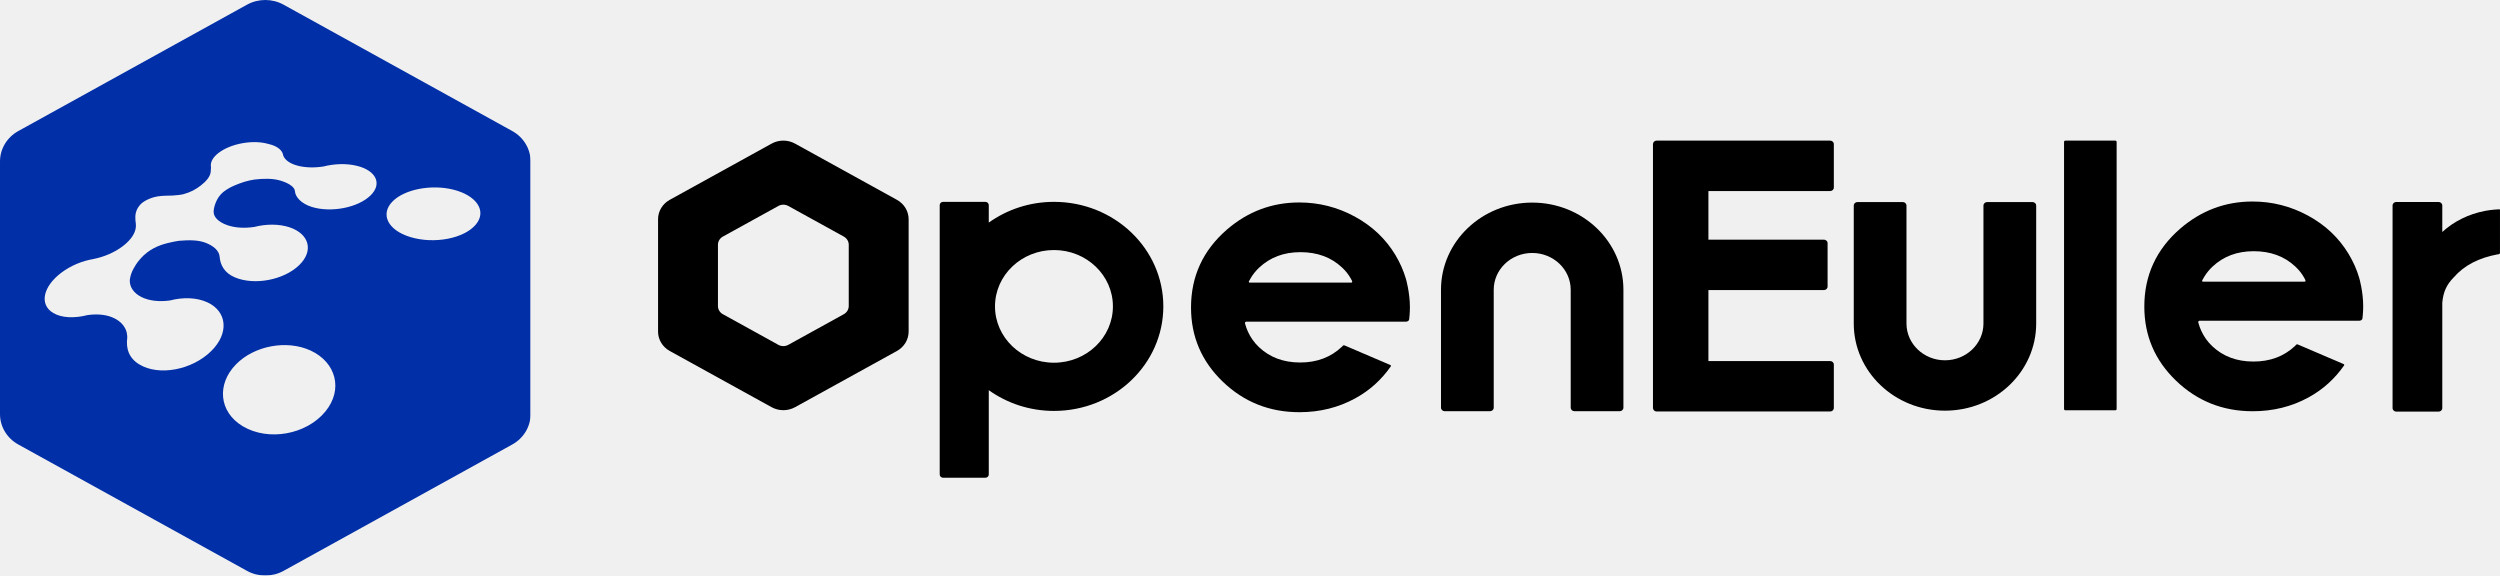
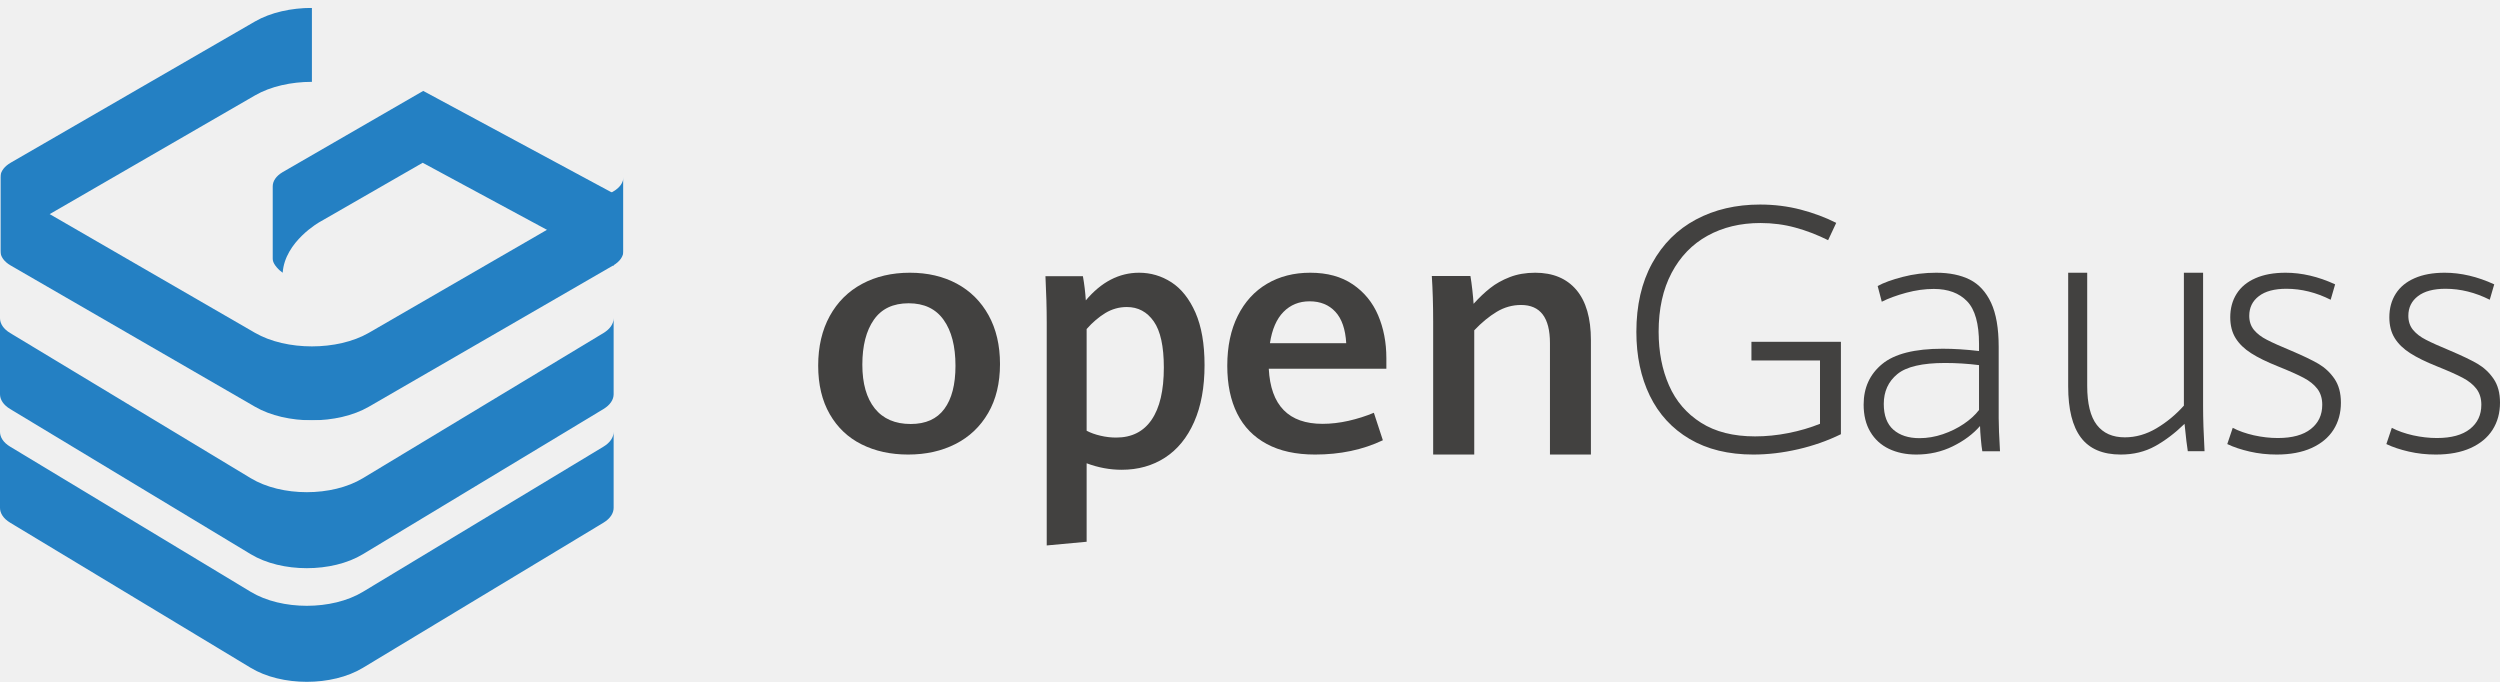
- <svg xmlns="http://www.w3.org/2000/svg" xmlns:xlink="http://www.w3.org/1999/xlink" width="139px" height="32px" viewBox="0 0 139 32" version="1.1">
+ <svg xmlns="http://www.w3.org/2000/svg" xmlns:xlink="http://www.w3.org/1999/xlink" width="110px" height="30px" viewBox="0 0 110 30" version="1.1">
  <defs>
-     <polygon id="path-1" points="0 0 29.5 0 29.5 32 0 32" />
+     <polygon id="path-1" points="0.018 0.348 27.43 0.348 27.43 18.494 0.018 18.494" />
  </defs>
-   <g id="页面-1" stroke="none" stroke-width="1" fill="none" fill-rule="evenodd">
-     <g id="logo-light版本" transform="translate(-252, -24)">
-       <g id="编组" transform="translate(252, 24)">
-         <path d="M58.6,20.167 C56.79,20.167 55.322,18.765 55.322,17.035 C55.322,15.305 56.79,13.902 58.6,13.902 C60.41,13.902 61.878,15.305 61.878,17.035 C61.878,18.765 60.41,20.167 58.6,20.167 M58.6,11.223 C57.24,11.223 55.988,11.655 54.976,12.376 L54.976,11.404 C54.976,11.304 54.89,11.223 54.785,11.223 L52.438,11.223 C52.333,11.223 52.248,11.304 52.248,11.404 L52.248,26.381 C52.248,26.481 52.333,26.563 52.438,26.563 L54.785,26.563 C54.89,26.563 54.976,26.481 54.976,26.381 L54.976,21.694 C55.988,22.415 57.24,22.847 58.6,22.847 C61.959,22.847 64.681,20.245 64.681,17.035 C64.681,13.825 61.959,11.223 58.6,11.223" id="Fill-1" fill="#000000" />
-         <path d="M70.011,14.878 C70.62,14.306 71.384,14.02 72.3,14.02 C73.239,14.02 74.009,14.302 74.612,14.868 C74.826,15.069 74.979,15.259 75.114,15.505 C75.13,15.533 75.167,15.597 75.177,15.627 C75.204,15.713 75.137,15.713 75.137,15.713 L69.485,15.713 C69.485,15.713 69.403,15.713 69.442,15.635 C69.481,15.558 69.525,15.483 69.572,15.41 C69.693,15.219 69.837,15.041 70.011,14.878 M74.659,19.225 C74.639,19.247 74.619,19.271 74.596,19.292 C73.982,19.867 73.214,20.155 72.29,20.155 C71.366,20.155 70.602,19.871 70,19.302 C69.732,19.049 69.529,18.759 69.383,18.436 C69.319,18.294 69.266,18.145 69.224,17.99 C69.216,17.96 69.22,17.938 69.23,17.923 C69.24,17.906 69.262,17.886 69.289,17.885 C69.307,17.885 69.391,17.885 69.391,17.885 L71.68,17.885 L75.41,17.885 C76.072,17.885 77.499,17.885 78.161,17.885 C78.165,17.885 78.333,17.888 78.351,17.747 C78.351,17.747 78.391,17.415 78.391,17.077 C78.391,16.268 78.173,15.516 78.173,15.516 C78.038,15.052 77.84,14.604 77.58,14.172 C77.04,13.275 76.288,12.565 75.325,12.041 C74.361,11.518 73.331,11.257 72.237,11.257 C70.722,11.257 69.382,11.76 68.216,12.765 C66.886,13.92 66.221,15.365 66.221,17.098 C66.221,18.715 66.809,20.089 67.986,21.221 C69.163,22.352 70.583,22.918 72.247,22.918 C73.378,22.918 74.413,22.661 75.351,22.148 C76.161,21.706 76.815,21.106 77.33,20.368 C77.341,20.353 77.346,20.317 77.309,20.3 C77.037,20.175 76.758,20.063 76.482,19.944 C76.038,19.753 75.593,19.562 75.148,19.372 C74.903,19.268 74.861,19.25 74.817,19.231 C74.77,19.211 74.71,19.168 74.659,19.225" id="Fill-3" fill="#000000" />
-         <path d="M85.191,11.264 C82.39,11.264 80.119,13.434 80.119,16.111 L80.119,19.154 L80.119,21.353 L80.119,22.667 C80.119,22.775 80.211,22.863 80.324,22.863 L82.846,22.863 C82.959,22.863 83.051,22.775 83.051,22.667 L83.051,21.353 L83.051,20.5 L83.051,19.154 L83.051,16.111 C83.051,14.981 84.009,14.065 85.191,14.065 C86.373,14.065 87.331,14.981 87.331,16.111 L87.331,19.154 L87.331,20.5 L87.331,21.353 L87.331,22.667 C87.331,22.775 87.423,22.863 87.536,22.863 L90.057,22.863 C90.171,22.863 90.262,22.775 90.262,22.667 L90.262,21.353 L90.262,19.154 L90.262,16.111 C90.262,13.434 87.992,11.264 85.191,11.264" id="Fill-5" fill="#000000" />
-         <path d="M101.756,10.623 C101.869,10.623 101.961,10.535 101.961,10.427 L101.961,8.014 C101.961,7.906 101.869,7.818 101.756,7.818 L94.783,7.818 L92.11,7.818 C91.996,7.818 91.905,7.906 91.905,8.014 L91.905,10.427 L91.905,13.52 L91.905,15.933 L91.905,20.27 L91.905,22.683 C91.905,22.791 91.996,22.879 92.11,22.879 L94.783,22.879 L101.756,22.879 C101.869,22.879 101.961,22.791 101.961,22.683 L101.961,20.27 C101.961,20.161 101.869,20.074 101.756,20.074 L94.988,20.074 L94.988,16.129 L101.409,16.129 C101.522,16.129 101.614,16.042 101.614,15.933 L101.614,13.52 C101.614,13.412 101.522,13.324 101.409,13.324 L94.988,13.324 L94.988,10.623 L101.756,10.623 Z" id="Fill-7" fill="#000000" />
-         <path d="M108.14,22.833 C105.34,22.833 103.069,20.663 103.069,17.987 L103.069,14.943 L103.069,12.744 L103.069,11.43 C103.069,11.322 103.161,11.234 103.274,11.234 L105.795,11.234 C105.909,11.234 106,11.322 106,11.43 L106,12.744 L106,13.597 L106,14.943 L106,17.987 C106,19.116 106.959,20.032 108.14,20.032 C109.322,20.032 110.28,19.116 110.28,17.987 L110.28,14.943 L110.28,13.597 L110.28,12.744 L110.28,11.43 C110.28,11.322 110.372,11.234 110.486,11.234 L113.007,11.234 C113.12,11.234 113.212,11.322 113.212,11.43 L113.212,12.744 L113.212,14.943 L113.212,17.987 C113.212,20.663 110.942,22.833 108.14,22.833" id="Fill-9" fill="#000000" />
-         <path d="M117.611,22.812 L114.835,22.812 C114.794,22.812 114.761,22.78 114.761,22.741 L114.761,7.889 C114.761,7.85 114.794,7.818 114.835,7.818 L117.611,7.818 C117.652,7.818 117.685,7.85 117.685,7.889 L117.685,22.741 C117.685,22.78 117.652,22.812 117.611,22.812" id="Fill-11" fill="#000000" />
-         <path d="M138.181,11.723 C137.23,11.904 136.413,12.326 135.791,12.898 L135.791,11.426 C135.791,11.318 135.699,11.23 135.586,11.23 L133.232,11.23 C133.119,11.23 133.027,11.318 133.027,11.426 L133.027,22.69 C133.027,22.798 133.119,22.886 133.232,22.886 L135.586,22.886 C135.699,22.886 135.791,22.798 135.791,22.69 L135.791,16.829 C135.844,16.251 136.017,15.838 136.43,15.419 C137.017,14.745 137.834,14.339 138.827,14.15 C138.871,14.141 138.916,14.137 138.916,14.137 C138.961,14.133 138.999,14.108 138.999,14.055 C138.995,12.612 138.998,12.087 138.999,12.057 C139.001,11.987 138.999,11.745 138.999,11.687 C138.999,11.653 138.992,11.634 138.936,11.638 C138.936,11.638 138.544,11.654 138.181,11.723" id="Fill-13" fill="#000000" />
-         <path d="M123.014,14.825 C123.623,14.253 124.387,13.967 125.303,13.967 C126.242,13.967 127.012,14.25 127.615,14.815 C127.83,15.017 127.982,15.206 128.117,15.452 C128.133,15.481 128.17,15.545 128.18,15.575 C128.207,15.66 128.14,15.66 128.14,15.66 L122.488,15.66 C122.488,15.66 122.406,15.66 122.445,15.583 C122.485,15.506 122.528,15.431 122.575,15.358 C122.696,15.167 122.84,14.988 123.014,14.825 M127.662,19.172 C127.642,19.195 127.622,19.218 127.599,19.24 C126.985,19.815 126.217,20.102 125.293,20.102 C124.369,20.102 123.605,19.819 123.003,19.25 C122.735,18.997 122.532,18.707 122.386,18.383 C122.322,18.241 122.269,18.093 122.227,17.937 C122.219,17.907 122.223,17.886 122.233,17.87 C122.243,17.853 122.265,17.833 122.292,17.833 C122.31,17.833 122.394,17.833 122.394,17.833 L124.683,17.833 L128.413,17.833 C129.075,17.833 130.502,17.833 131.164,17.833 C131.168,17.833 131.336,17.836 131.354,17.695 C131.354,17.695 131.394,17.362 131.394,17.025 C131.394,16.215 131.176,15.464 131.176,15.464 C131.041,14.999 130.843,14.551 130.583,14.12 C130.043,13.223 129.291,12.513 128.328,11.989 C127.364,11.466 126.334,11.204 125.24,11.204 C123.725,11.204 122.385,11.707 121.219,12.713 C119.888,13.868 119.224,15.312 119.224,17.045 C119.224,18.662 119.812,20.037 120.989,21.168 C122.166,22.299 123.586,22.865 125.25,22.865 C126.381,22.865 127.416,22.609 128.354,22.096 C129.164,21.653 129.818,21.054 130.333,20.315 C130.344,20.3 130.349,20.265 130.312,20.248 C130.039,20.123 129.761,20.01 129.485,19.892 C129.041,19.7 128.596,19.51 128.151,19.32 C127.906,19.215 127.864,19.198 127.82,19.179 C127.773,19.159 127.713,19.116 127.662,19.172" id="Fill-15" fill="#000000" />
-         <path d="M47.19,17.016 C47.19,17.203 47.085,17.376 46.915,17.47 L43.828,19.174 C43.659,19.267 43.449,19.267 43.279,19.174 L40.192,17.47 C40.022,17.376 39.918,17.203 39.918,17.016 L39.918,13.609 C39.918,13.422 40.022,13.248 40.192,13.154 L43.279,11.451 C43.449,11.357 43.659,11.357 43.828,11.451 L46.915,13.154 C47.085,13.248 47.19,13.422 47.19,13.609 L47.19,17.016 Z M49.868,11.11 L44.205,7.985 C43.802,7.762 43.305,7.762 42.902,7.985 L37.239,11.11 C36.836,11.332 36.588,11.743 36.588,12.188 L36.588,18.437 C36.588,18.882 36.836,19.293 37.239,19.515 L42.902,22.64 C43.305,22.862 43.802,22.862 44.205,22.64 L49.868,19.515 C50.271,19.293 50.52,18.882 50.52,18.437 L50.52,12.188 C50.52,11.743 50.271,11.332 49.868,11.11 L49.868,11.11 Z" id="Fill-17" fill="#000000" />
-         <g>
+   <g id="PC" stroke="none" stroke-width="1" fill="none" fill-rule="evenodd">
+     <g id="导航栏/下拉示意" transform="translate(-252, -25)">
+       <g id="openGauss_logo" transform="translate(252, 25)">
+         <path d="M41.55,17.994 C41.877,17.554 42.041,16.921 42.041,16.096 C42.041,15.233 41.867,14.56 41.519,14.073 C41.172,13.586 40.66,13.344 39.981,13.344 C39.296,13.344 38.786,13.586 38.449,14.07 C38.112,14.553 37.943,15.212 37.943,16.047 C37.943,16.875 38.127,17.517 38.491,17.973 C38.857,18.428 39.384,18.656 40.073,18.656 C40.731,18.656 41.224,18.435 41.55,17.994 M37.913,19.553 C37.316,19.256 36.848,18.812 36.509,18.223 C36.17,17.634 36,16.923 36,16.089 C36,15.25 36.17,14.523 36.509,13.905 C36.848,13.289 37.323,12.816 37.933,12.49 C38.541,12.164 39.242,12 40.034,12 C40.816,12 41.505,12.161 42.102,12.482 C42.698,12.804 43.164,13.269 43.498,13.872 C43.832,14.478 44,15.194 44,16.017 C44,16.856 43.826,17.575 43.479,18.173 C43.132,18.771 42.653,19.225 42.044,19.535 C41.434,19.846 40.739,20 39.958,20 C39.191,20 38.51,19.851 37.913,19.553" id="Fill-1" fill="#424140" />
+         <path d="M50.672,18.468 C51.03,17.945 51.209,17.18 51.209,16.173 C51.209,15.239 51.061,14.561 50.765,14.141 C50.469,13.719 50.074,13.509 49.582,13.509 C49.24,13.509 48.925,13.599 48.636,13.773 C48.347,13.949 48.072,14.183 47.812,14.477 L47.812,18.953 C47.987,19.045 48.191,19.119 48.423,19.172 C48.655,19.227 48.885,19.253 49.112,19.253 C49.795,19.253 50.315,18.992 50.672,18.468 L50.672,18.468 Z M46.056,14.199 C46.056,13.58 46.037,12.898 46,12.154 L47.648,12.154 C47.71,12.501 47.753,12.854 47.776,13.216 C48.459,12.406 49.24,12 50.121,12 C50.634,12 51.107,12.141 51.543,12.421 C51.979,12.704 52.331,13.148 52.599,13.753 C52.866,14.361 53,15.13 53,16.064 C53,17.04 52.848,17.873 52.542,18.565 C52.237,19.257 51.809,19.78 51.259,20.137 C50.71,20.492 50.074,20.67 49.354,20.67 C48.833,20.67 48.318,20.574 47.812,20.384 L47.812,23.837 L46.056,24 L46.056,14.199 Z" id="Fill-3" fill="#424140" />
+         <path d="M59.234,15.102 C59.199,14.488 59.041,14.026 58.757,13.719 C58.473,13.412 58.096,13.258 57.621,13.258 C57.162,13.258 56.78,13.413 56.473,13.724 C56.169,14.033 55.969,14.492 55.877,15.102 L59.234,15.102 Z M61,16.225 L55.826,16.225 C55.909,17.84 56.698,18.649 58.193,18.649 C58.564,18.649 58.944,18.604 59.332,18.517 C59.722,18.428 60.094,18.311 60.45,18.162 L60.846,19.371 C59.962,19.791 58.967,20 57.863,20 C57.023,20 56.314,19.846 55.738,19.535 C55.161,19.225 54.728,18.781 54.437,18.198 C54.146,17.616 54,16.916 54,16.096 C54,15.244 54.154,14.509 54.462,13.895 C54.77,13.279 55.198,12.811 55.749,12.486 C56.298,12.162 56.932,12 57.651,12 C58.398,12 59.022,12.171 59.523,12.512 C60.024,12.852 60.395,13.306 60.637,13.872 C60.878,14.439 61,15.066 61,15.753 L61,16.225 Z" id="Fill-5" fill="#424140" />
+         <path d="M63.059,14.148 C63.059,13.415 63.039,12.748 63,12.145 L64.699,12.145 C64.728,12.31 64.756,12.517 64.783,12.76 C64.81,13.006 64.829,13.207 64.838,13.368 C65.083,13.097 65.327,12.865 65.57,12.674 C65.812,12.482 66.099,12.321 66.43,12.193 C66.761,12.064 67.135,12 67.551,12 C68.33,12 68.934,12.253 69.361,12.756 C69.787,13.261 70,13.999 70,14.969 L70,20 L68.198,20 L68.198,15.094 C68.198,13.977 67.774,13.419 66.927,13.419 C66.544,13.419 66.186,13.52 65.853,13.721 C65.52,13.922 65.191,14.193 64.867,14.533 L64.867,20 L63.059,20 L63.059,14.148 Z" id="Fill-7" fill="#424140" />
+         <path d="M74.345,19.316 C73.572,18.861 72.988,18.225 72.592,17.412 C72.198,16.6 72,15.663 72,14.603 C72,13.436 72.231,12.43 72.695,11.584 C73.159,10.739 73.801,10.097 74.622,9.659 C75.443,9.22 76.383,9 77.443,9 C78.066,9 78.661,9.075 79.229,9.222 C79.796,9.371 80.318,9.565 80.794,9.806 L80.437,10.568 C79.961,10.331 79.479,10.146 78.993,10.014 C78.507,9.88 77.994,9.813 77.458,9.813 C76.58,9.813 75.805,10 75.132,10.372 C74.458,10.744 73.93,11.29 73.55,12.009 C73.17,12.729 72.98,13.591 72.98,14.596 C72.98,15.479 73.132,16.265 73.437,16.958 C73.74,17.65 74.209,18.197 74.842,18.598 C75.476,19.001 76.268,19.201 77.222,19.201 C77.703,19.201 78.194,19.153 78.693,19.054 C79.192,18.955 79.654,18.819 80.08,18.647 L80.08,15.86 L77.063,15.86 L77.063,15.039 L81,15.039 L81,19.105 C80.417,19.391 79.79,19.612 79.118,19.767 C78.447,19.922 77.79,20 77.146,20 C76.051,20 75.117,19.771 74.345,19.316" id="Fill-9" fill="#424140" />
+         <path d="M85.483,19.106 C85.824,18.99 86.134,18.838 86.413,18.648 C86.691,18.458 86.913,18.256 87.077,18.039 L87.077,16.065 C86.579,16.002 86.079,15.971 85.58,15.971 C84.579,15.971 83.879,16.134 83.482,16.461 C83.085,16.788 82.886,17.225 82.886,17.774 C82.886,18.282 83.028,18.66 83.311,18.909 C83.594,19.155 83.975,19.279 84.455,19.279 C84.798,19.279 85.142,19.222 85.483,19.106 L85.483,19.106 Z M87.222,19.855 C87.198,19.725 87.177,19.548 87.158,19.322 C87.137,19.097 87.125,18.905 87.121,18.745 C86.816,19.097 86.418,19.393 85.926,19.636 C85.434,19.878 84.898,20 84.317,20 C83.862,20 83.46,19.915 83.111,19.748 C82.762,19.58 82.49,19.331 82.295,19.002 C82.098,18.673 82,18.273 82,17.802 C82,17.061 82.271,16.467 82.814,16.018 C83.356,15.57 84.244,15.344 85.48,15.344 C85.973,15.344 86.505,15.378 87.077,15.445 L87.077,15.135 C87.077,14.246 86.903,13.62 86.554,13.258 C86.206,12.895 85.716,12.713 85.087,12.713 C84.695,12.713 84.289,12.769 83.87,12.882 C83.452,12.996 83.094,13.127 82.798,13.276 L82.617,12.584 C82.879,12.44 83.246,12.306 83.718,12.184 C84.19,12.06 84.682,12 85.196,12 C85.777,12 86.268,12.101 86.67,12.302 C87.073,12.505 87.384,12.845 87.608,13.322 C87.83,13.8 87.942,14.446 87.942,15.257 L87.942,18.393 C87.942,18.715 87.961,19.202 88,19.855 L87.222,19.855 Z" id="Fill-11" fill="#424140" />
+         <path d="M91.562,19.255 C91.186,18.757 91,18.008 91,17.002 L91,12 L91.837,12 L91.837,16.973 C91.837,17.757 91.978,18.331 92.26,18.696 C92.542,19.061 92.952,19.243 93.492,19.243 C93.973,19.243 94.44,19.11 94.888,18.843 C95.336,18.576 95.737,18.244 96.091,17.848 L96.091,12 L96.936,12 L96.936,17.87 C96.936,18.418 96.957,19.08 97,19.853 L96.263,19.853 C96.229,19.662 96.182,19.261 96.12,18.649 C95.704,19.054 95.274,19.381 94.828,19.629 C94.381,19.876 93.876,20 93.313,20 C92.52,20 91.937,19.751 91.562,19.255" id="Fill-13" fill="#424140" />
+         <path d="M98.989,19.87 C98.611,19.783 98.281,19.674 98,19.539 L98.24,18.825 C98.507,18.965 98.817,19.073 99.171,19.154 C99.524,19.232 99.876,19.273 100.224,19.273 C100.859,19.273 101.343,19.14 101.677,18.876 C102.013,18.611 102.179,18.256 102.179,17.809 C102.179,17.53 102.107,17.298 101.965,17.11 C101.822,16.922 101.621,16.761 101.361,16.624 C101.102,16.486 100.721,16.317 100.217,16.115 C99.737,15.923 99.348,15.732 99.051,15.542 C98.752,15.352 98.526,15.132 98.368,14.88 C98.21,14.627 98.131,14.32 98.131,13.96 C98.131,13.566 98.225,13.221 98.411,12.927 C98.598,12.63 98.874,12.402 99.24,12.242 C99.605,12.08 100.047,12 100.565,12 C101.278,12 102.005,12.17 102.746,12.511 L102.549,13.189 C101.91,12.868 101.261,12.706 100.602,12.706 C100.074,12.706 99.669,12.815 99.389,13.031 C99.108,13.246 98.967,13.534 98.967,13.896 C98.967,14.141 99.036,14.347 99.174,14.516 C99.313,14.683 99.502,14.829 99.742,14.95 C99.981,15.075 100.343,15.236 100.828,15.438 C101.327,15.65 101.719,15.838 102.005,16.003 C102.29,16.17 102.528,16.39 102.717,16.667 C102.905,16.943 103,17.293 103,17.716 C103,18.167 102.892,18.565 102.674,18.909 C102.456,19.252 102.134,19.519 101.71,19.712 C101.286,19.904 100.774,20 100.173,20 C99.762,20 99.367,19.957 98.989,19.87" id="Fill-15" fill="#424140" />
+         <path d="M105.989,19.87 C105.611,19.783 105.281,19.674 105,19.539 L105.24,18.825 C105.507,18.965 105.817,19.073 106.171,19.154 C106.525,19.232 106.876,19.273 107.224,19.273 C107.859,19.273 108.343,19.14 108.677,18.876 C109.013,18.611 109.179,18.256 109.179,17.809 C109.179,17.53 109.107,17.298 108.965,17.11 C108.822,16.922 108.621,16.761 108.361,16.624 C108.102,16.486 107.721,16.317 107.217,16.115 C106.737,15.923 106.349,15.732 106.051,15.542 C105.752,15.352 105.526,15.132 105.368,14.88 C105.21,14.627 105.131,14.32 105.131,13.96 C105.131,13.566 105.225,13.221 105.411,12.927 C105.598,12.63 105.874,12.402 106.24,12.242 C106.605,12.08 107.047,12 107.565,12 C108.278,12 109.005,12.17 109.746,12.511 L109.549,13.189 C108.91,12.868 108.261,12.706 107.602,12.706 C107.074,12.706 106.669,12.815 106.389,13.031 C106.108,13.246 105.967,13.534 105.967,13.896 C105.967,14.141 106.036,14.347 106.174,14.516 C106.313,14.683 106.502,14.829 106.742,14.95 C106.981,15.075 107.343,15.236 107.828,15.438 C108.327,15.65 108.719,15.838 109.005,16.003 C109.29,16.17 109.528,16.39 109.717,16.667 C109.906,16.943 110,17.293 110,17.716 C110,18.167 109.892,18.565 109.674,18.909 C109.456,19.252 109.134,19.519 108.71,19.712 C108.286,19.904 107.774,20 107.173,20 C106.762,20 106.367,19.957 105.989,19.87" id="Fill-17" fill="#424140" />
+         <path d="M27,11.696 L18.598,7.162 L14.073,9.764 L14.072,9.764 C14.072,9.764 12.534,10.62 12.438,12 C12.291,11.904 12.031,11.648 12.005,11.445 L12,11.379 L12,8.195 C12.001,7.969 12.147,7.744 12.438,7.573 L18.621,4 L27,8.512" id="Fill-19" fill="#2480C3" />
+         <g id="Group-23">
          <mask id="mask-2" fill="white">
            <use xlink:href="#path-1" />
          </mask>
-           <g id="Clip-20" />
-           <path d="M26.462,12.477 C25.812,13.265 24.14,13.585 22.811,13.179 C21.544,12.791 21.136,11.903 21.822,11.203 C22.484,10.528 23.964,10.237 25.197,10.542 C26.486,10.86 27.086,11.72 26.462,12.477 M20.601,10.867 C19.908,11.545 18.419,11.837 17.344,11.508 C16.746,11.325 16.416,10.945 16.398,10.627 C16.385,10.382 15.999,10.157 15.574,10.036 C15.146,9.913 14.651,9.925 14.155,9.982 C14.029,9.997 13.764,10.052 13.594,10.106 C13.138,10.252 12.743,10.416 12.414,10.677 C12.005,11.003 11.869,11.581 11.878,11.796 C11.891,12.098 12.182,12.355 12.624,12.514 C13.058,12.671 13.599,12.699 14.137,12.618 C14.794,12.449 15.514,12.442 16.105,12.64 C17.186,13.005 17.459,13.937 16.641,14.736 C15.789,15.568 14.15,15.881 13.06,15.422 C12.456,15.168 12.244,14.704 12.212,14.275 C12.186,13.94 11.873,13.672 11.446,13.504 C11.016,13.336 10.514,13.342 9.953,13.388 C9.879,13.394 9.546,13.458 9.34,13.51 C9.059,13.581 8.481,13.736 7.996,14.193 C7.612,14.554 7.441,14.895 7.343,15.1 C7.287,15.218 7.219,15.485 7.216,15.576 C7.203,15.954 7.427,16.295 7.863,16.514 C8.293,16.73 8.861,16.788 9.448,16.706 C10.179,16.516 10.945,16.536 11.538,16.813 C12.628,17.322 12.755,18.532 11.732,19.531 C10.661,20.578 8.836,20.913 7.757,20.268 C7.165,19.915 6.993,19.382 7.077,18.761 C7.077,18.76 7.076,18.759 7.076,18.758 C7.076,18.755 7.074,18.609 7.054,18.532 C7.054,18.532 7.038,18.409 6.956,18.251 C6.847,18.039 6.665,17.864 6.419,17.728 C5.998,17.495 5.442,17.436 4.862,17.519 C4.136,17.707 3.425,17.68 2.958,17.401 C2.162,16.925 2.4,15.916 3.422,15.153 C3.949,14.76 4.591,14.501 5.197,14.401 L5.2,14.399 C5.777,14.287 6.372,14.037 6.837,13.68 C7.294,13.329 7.532,12.947 7.553,12.617 L7.555,12.615 C7.557,12.608 7.562,12.438 7.53,12.257 C7.51,11.972 7.525,11.69 7.795,11.382 C7.969,11.186 8.344,10.995 8.755,10.921 C9.037,10.871 9.399,10.882 9.604,10.872 C9.781,10.863 10.091,10.828 10.2,10.797 C10.615,10.678 10.862,10.545 11.169,10.31 C11.482,10.069 11.677,9.816 11.711,9.586 C11.718,9.537 11.735,9.312 11.73,9.285 C11.625,8.745 12.411,8.152 13.486,7.961 C14.031,7.865 14.544,7.89 14.933,8.008 C14.946,8.011 14.96,8.013 14.973,8.017 C15.367,8.114 15.617,8.295 15.712,8.516 L15.716,8.517 C15.717,8.523 15.718,8.528 15.718,8.533 C15.734,8.573 15.745,8.614 15.751,8.657 C15.844,8.894 16.114,9.097 16.553,9.213 C16.984,9.326 17.497,9.335 17.993,9.255 C18.592,9.102 19.268,9.077 19.848,9.221 C20.906,9.482 21.27,10.214 20.601,10.867 M18.09,22.881 C17.031,24.172 14.914,24.545 13.498,23.699 C12.164,22.901 12.046,21.359 13.118,20.262 C14.141,19.214 15.959,18.878 17.282,19.496 C18.681,20.149 19.096,21.655 18.09,22.881 M28.482,7.286 L15.768,0.261 C15.138,-0.087 14.362,-0.087 13.732,0.261 L1.018,7.286 C0.388,7.635 -1.4801655e-05,8.278 -1.4801655e-05,8.975 L-1.4801655e-05,23.025 C-1.4801655e-05,23.722 0.388,24.365 1.018,24.714 L13.732,31.739 C14.362,32.087 15.138,32.087 15.768,31.739 L28.482,24.714 C29.112,24.365 29.5,23.722 29.5,23.025 L29.5,8.975 C29.5,8.278 29.112,7.635 28.482,7.286" id="Fill-19" fill="#002FA7" mask="url(#mask-2)" />
+           <g id="Clip-22" />
+           <path d="M0.022,7.726 C0.049,7.52 0.199,7.317 0.471,7.159 L11.221,0.944 C11.909,0.547 12.817,0.348 13.724,0.348 L13.724,3.601 C12.817,3.601 11.909,3.8 11.221,4.197 L2.186,9.421 L11.221,14.645 C12.597,15.44 14.85,15.44 16.227,14.645 L26.977,8.429 C27.279,8.255 27.43,8.025 27.43,7.794 L27.43,11.047 C27.43,11.278 27.279,11.507 26.977,11.682 L16.227,17.897 C14.85,18.693 12.597,18.693 11.221,17.897 L0.471,11.682 C0.169,11.507 0.018,11.278 0.018,11.047 L0.018,7.794 L0.022,7.726 Z" id="Fill-21" fill="#2480C3" mask="url(#mask-2)" />
        </g>
+         <path d="M27,17.345 C27,17.582 26.851,17.817 26.553,17.997 L15.965,24.386 C14.61,25.205 12.391,25.205 11.035,24.386 L0.447,17.997 C0.148,17.817 0,17.581 0,17.345 L0,14 C0,14.237 0.148,14.473 0.447,14.653 L11.035,21.042 C12.391,21.861 14.61,21.861 15.965,21.042 L26.553,14.653 C26.851,14.473 27,14.237 27,14.001 L27,17.345 Z" id="Fill-24" fill="#2480C3" />
+         <path d="M27,22.345 C27,22.581 26.851,22.818 26.553,22.998 L15.965,29.386 C14.61,30.205 12.391,30.205 11.035,29.386 L0.447,22.998 C0.148,22.818 0,22.581 0,22.344 L0,19 C0,19.237 0.148,19.474 0.447,19.653 L11.035,26.042 C12.391,26.86 14.61,26.86 15.965,26.042 L26.553,19.653 C26.851,19.474 27,19.237 27,19.001 L27,22.345 Z" id="Fill-26" fill="#2480C3" />
      </g>
    </g>
  </g>
</svg>
